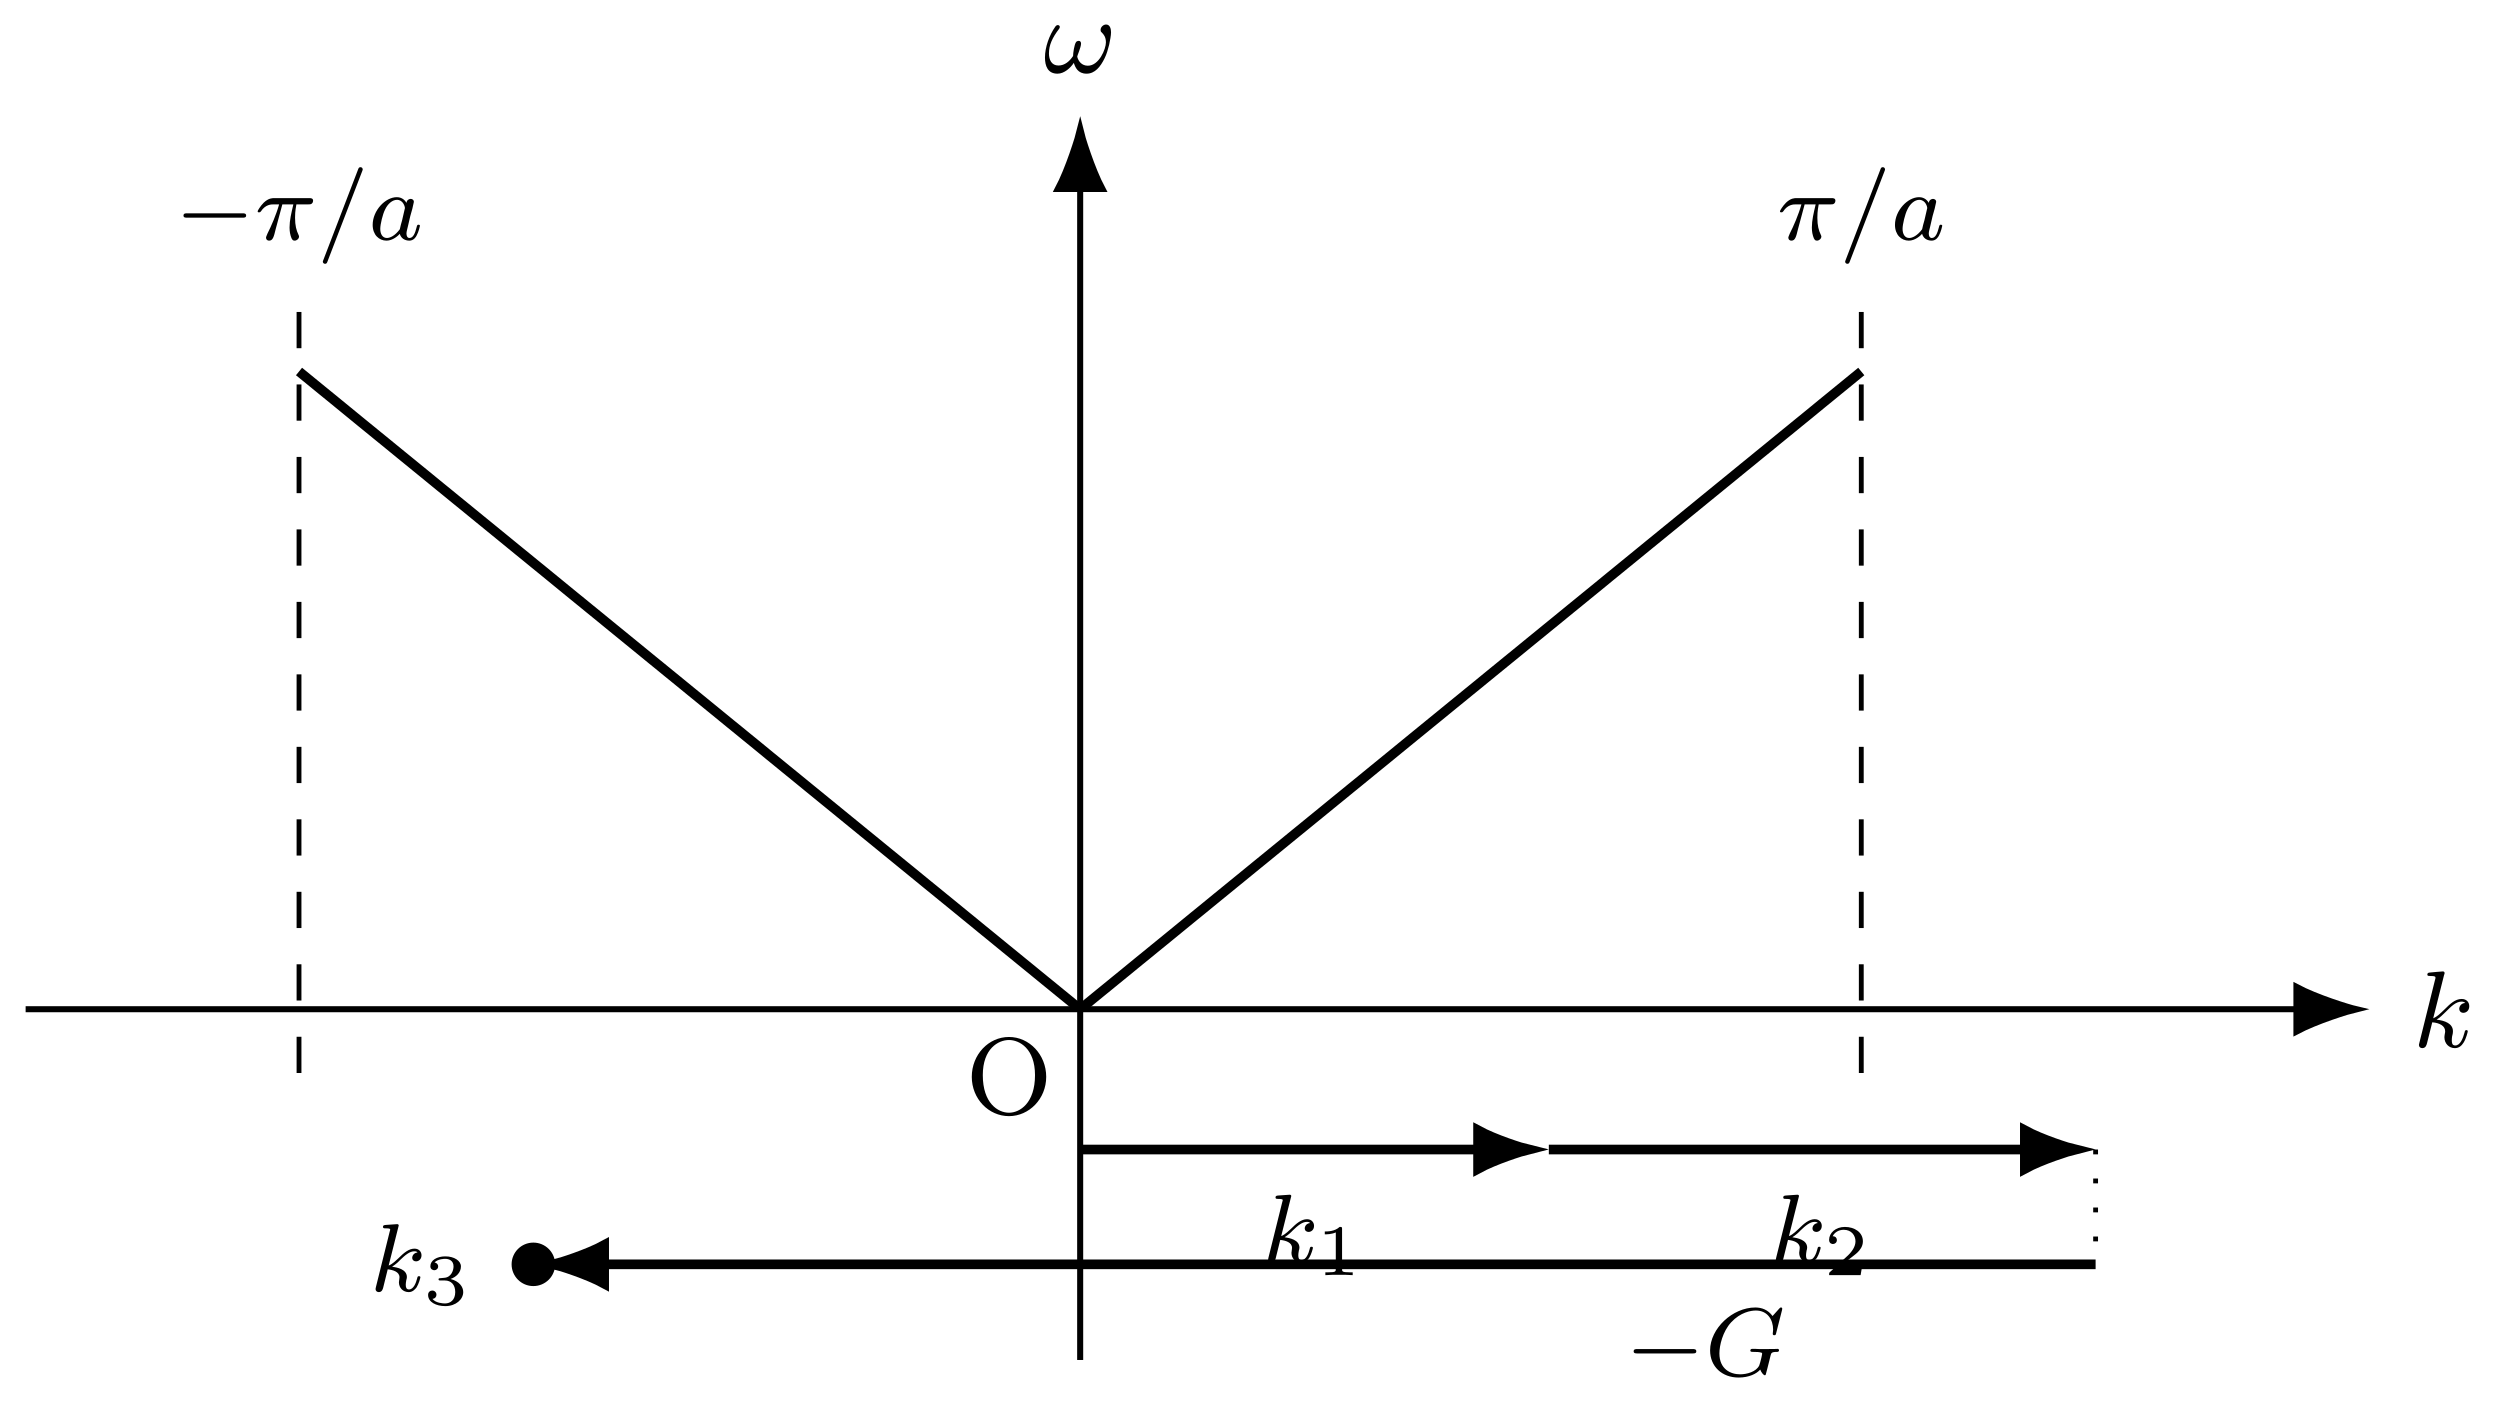
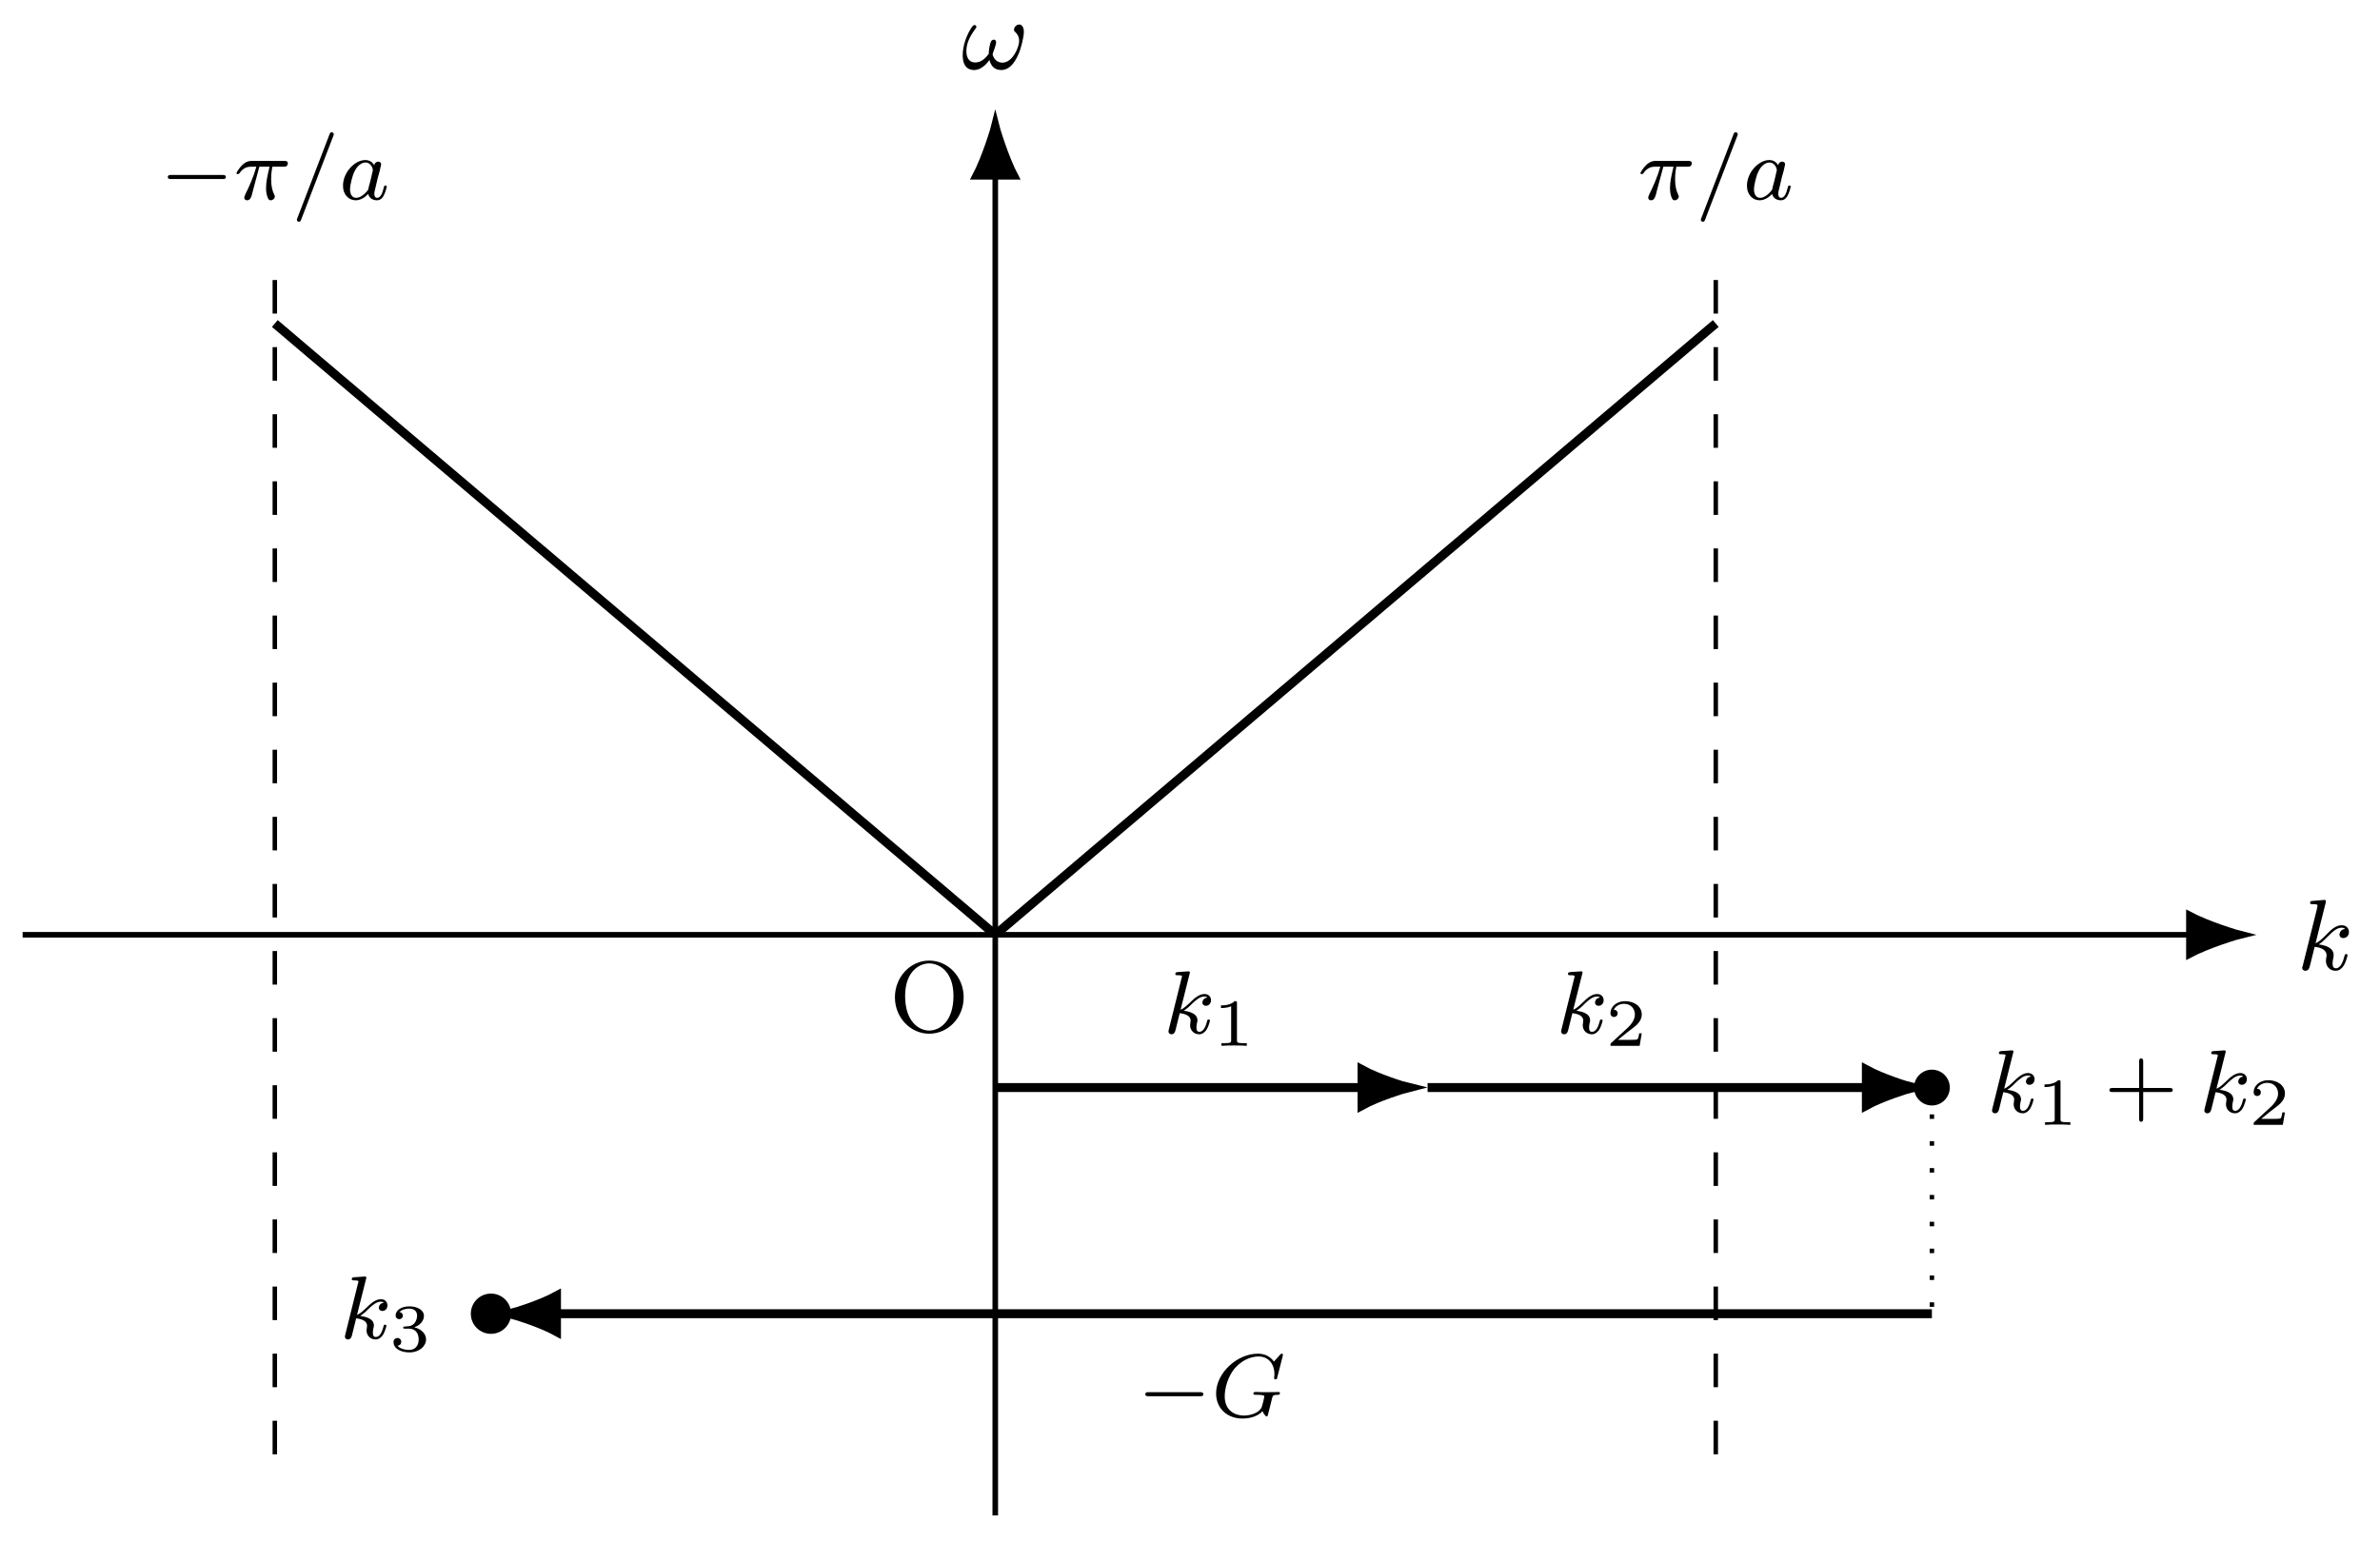
- <svg xmlns="http://www.w3.org/2000/svg" xmlns:xlink="http://www.w3.org/1999/xlink" width="288.05pt" height="162.05pt" viewBox="0 0 205.75 115.75">
+ <svg xmlns="http://www.w3.org/2000/svg" xmlns:xlink="http://www.w3.org/1999/xlink" width="296.10pt" height="191.80pt" viewBox="0 0 211.5 137">
  <defs>
    <g>
      <g id="glyph-0-0">
        <path d="M 5.562 -1.812 C 5.688 -1.812 5.859 -1.812 5.859 -1.984 C 5.859 -2.172 5.688 -2.172 5.562 -2.172 L 1 -2.172 C 0.875 -2.172 0.703 -2.172 0.703 -1.984 C 0.703 -1.812 0.875 -1.812 1 -1.812 Z M 5.562 -1.812 " />
      </g>
      <g id="glyph-1-0">
        <path d="M 2.266 -2.906 L 3.172 -2.906 C 3 -2.172 2.859 -1.594 2.859 -1 C 2.859 -0.953 2.859 -0.609 2.953 -0.312 C 3.047 0.016 3.141 0.078 3.281 0.078 C 3.453 0.078 3.641 -0.078 3.641 -0.266 C 3.641 -0.312 3.625 -0.328 3.594 -0.406 C 3.422 -0.766 3.312 -1.156 3.312 -1.812 C 3.312 -1.984 3.312 -2.328 3.422 -2.906 L 4.391 -2.906 C 4.516 -2.906 4.609 -2.906 4.688 -2.969 C 4.781 -3.047 4.797 -3.156 4.797 -3.203 C 4.797 -3.422 4.609 -3.422 4.469 -3.422 L 1.594 -3.422 C 1.438 -3.422 1.125 -3.422 0.734 -3.047 C 0.453 -2.766 0.234 -2.391 0.234 -2.344 C 0.234 -2.266 0.281 -2.25 0.344 -2.25 C 0.422 -2.25 0.453 -2.266 0.5 -2.328 C 0.875 -2.906 1.359 -2.906 1.531 -2.906 L 2 -2.906 C 1.766 -2.062 1.344 -1.094 1.047 -0.516 C 1 -0.391 0.922 -0.234 0.922 -0.172 C 0.922 0 1.047 0.078 1.172 0.078 C 1.484 0.078 1.562 -0.219 1.719 -0.875 Z M 2.266 -2.906 " />
      </g>
      <g id="glyph-1-1">
        <path d="M 3.703 -5.625 C 3.75 -5.734 3.75 -5.766 3.75 -5.781 C 3.75 -5.891 3.672 -5.969 3.562 -5.969 C 3.438 -5.969 3.406 -5.875 3.375 -5.797 L 0.516 1.656 C 0.469 1.766 0.469 1.781 0.469 1.812 C 0.469 1.906 0.547 1.984 0.656 1.984 C 0.781 1.984 0.812 1.891 0.844 1.812 Z M 3.703 -5.625 " />
      </g>
      <g id="glyph-1-2">
        <path d="M 3.125 -3.031 C 3.047 -3.172 2.812 -3.5 2.328 -3.5 C 1.391 -3.5 0.344 -2.406 0.344 -1.219 C 0.344 -0.391 0.875 0.078 1.484 0.078 C 2 0.078 2.438 -0.328 2.578 -0.484 C 2.719 0.062 3.266 0.078 3.359 0.078 C 3.719 0.078 3.906 -0.219 3.969 -0.359 C 4.125 -0.641 4.234 -1.109 4.234 -1.141 C 4.234 -1.188 4.203 -1.234 4.109 -1.234 C 4.016 -1.234 4 -1.188 3.953 -1 C 3.844 -0.562 3.688 -0.141 3.375 -0.141 C 3.203 -0.141 3.125 -0.297 3.125 -0.516 C 3.125 -0.656 3.203 -0.922 3.25 -1.125 C 3.297 -1.312 3.406 -1.797 3.438 -1.938 L 3.609 -2.547 C 3.641 -2.734 3.734 -3.062 3.734 -3.109 C 3.734 -3.297 3.578 -3.359 3.469 -3.359 C 3.359 -3.359 3.156 -3.281 3.125 -3.031 Z M 2.578 -0.859 C 2.172 -0.312 1.766 -0.141 1.516 -0.141 C 1.141 -0.141 0.969 -0.484 0.969 -0.891 C 0.969 -1.266 1.172 -2.109 1.359 -2.469 C 1.578 -2.953 1.969 -3.281 2.344 -3.281 C 2.859 -3.281 3 -2.703 3 -2.609 C 3 -2.578 2.812 -1.797 2.766 -1.594 C 2.656 -1.219 2.656 -1.203 2.578 -0.859 Z M 2.578 -0.859 " />
      </g>
      <g id="glyph-1-3">
        <path d="M 2.328 -5.281 C 2.328 -5.297 2.359 -5.406 2.359 -5.406 C 2.359 -5.453 2.328 -5.516 2.234 -5.516 C 2.188 -5.516 1.953 -5.5 1.766 -5.484 L 1.312 -5.453 C 1.141 -5.438 1.062 -5.422 1.062 -5.281 C 1.062 -5.172 1.172 -5.172 1.266 -5.172 C 1.656 -5.172 1.656 -5.125 1.656 -5.047 C 1.656 -5.031 1.656 -5.016 1.609 -4.875 L 0.484 -0.344 C 0.453 -0.219 0.453 -0.172 0.453 -0.172 C 0.453 -0.031 0.562 0.078 0.719 0.078 C 0.984 0.078 1.047 -0.172 1.078 -0.281 C 1.156 -0.625 1.375 -1.469 1.453 -1.797 C 1.891 -1.75 2.422 -1.594 2.422 -1.141 C 2.422 -1.109 2.422 -1.062 2.406 -0.984 C 2.391 -0.875 2.375 -0.766 2.375 -0.734 C 2.375 -0.266 2.719 0.078 3.188 0.078 C 3.516 0.078 3.719 -0.172 3.828 -0.312 C 4.016 -0.609 4.141 -1.094 4.141 -1.141 C 4.141 -1.219 4.078 -1.234 4.031 -1.234 C 3.922 -1.234 3.906 -1.188 3.875 -1.047 C 3.781 -0.672 3.578 -0.141 3.203 -0.141 C 2.984 -0.141 2.938 -0.312 2.938 -0.531 C 2.938 -0.641 2.953 -0.734 2.984 -0.922 C 3 -0.953 3.031 -1.078 3.031 -1.156 C 3.031 -1.812 2.219 -1.953 1.812 -2.016 C 2.094 -2.188 2.375 -2.453 2.469 -2.562 C 2.906 -2.984 3.266 -3.281 3.641 -3.281 C 3.75 -3.281 3.844 -3.266 3.906 -3.188 C 3.469 -3.125 3.469 -2.75 3.469 -2.75 C 3.469 -2.562 3.609 -2.453 3.781 -2.453 C 4 -2.453 4.234 -2.625 4.234 -2.953 C 4.234 -3.219 4.047 -3.5 3.656 -3.5 C 3.188 -3.5 2.781 -3.156 2.328 -2.703 C 1.859 -2.25 1.656 -2.156 1.531 -2.109 Z M 2.328 -5.281 " />
      </g>
      <g id="glyph-1-4">
        <path d="M 6.344 -5.391 C 6.344 -5.422 6.359 -5.469 6.359 -5.5 C 6.359 -5.562 6.312 -5.594 6.266 -5.594 C 6.203 -5.594 6.172 -5.578 6.109 -5.5 L 5.562 -4.891 C 5.188 -5.406 4.672 -5.594 4.141 -5.594 C 2.281 -5.594 0.422 -3.875 0.422 -2.062 C 0.422 -0.734 1.406 0.172 2.766 0.172 C 3.625 0.172 4.25 -0.141 4.547 -0.484 C 4.641 -0.234 4.828 -0.016 4.922 -0.016 C 4.953 -0.016 4.984 -0.031 5 -0.062 C 5.047 -0.188 5.234 -1 5.297 -1.219 C 5.375 -1.547 5.422 -1.766 5.469 -1.828 C 5.547 -1.922 5.688 -1.938 5.938 -1.938 C 5.969 -1.938 6.094 -1.938 6.094 -2.078 C 6.094 -2.156 6.031 -2.188 5.969 -2.188 C 5.922 -2.188 5.828 -2.172 5.047 -2.172 C 4.844 -2.172 4.578 -2.172 4.469 -2.172 C 4.344 -2.188 4.031 -2.188 3.906 -2.188 C 3.859 -2.188 3.734 -2.188 3.734 -2.047 C 3.734 -1.938 3.828 -1.938 4.031 -1.938 C 4.203 -1.938 4.5 -1.938 4.688 -1.859 C 4.703 -1.844 4.703 -1.797 4.703 -1.766 C 4.703 -1.719 4.656 -1.547 4.641 -1.453 C 4.594 -1.234 4.5 -0.906 4.469 -0.828 C 4.219 -0.297 3.438 -0.094 2.891 -0.094 C 2.109 -0.094 1.188 -0.516 1.188 -1.812 C 1.188 -2.469 1.453 -3.609 2.156 -4.375 C 2.922 -5.203 3.781 -5.344 4.188 -5.344 C 5.156 -5.344 5.609 -4.578 5.609 -3.766 C 5.609 -3.656 5.578 -3.516 5.578 -3.422 C 5.578 -3.312 5.672 -3.312 5.703 -3.312 C 5.812 -3.312 5.828 -3.344 5.859 -3.484 Z M 6.344 -5.391 " />
      </g>
      <g id="glyph-2-0">
        <path d="M 2.141 -3.797 C 2.141 -3.969 2.125 -3.969 1.938 -3.969 C 1.547 -3.594 0.938 -3.594 0.719 -3.594 L 0.719 -3.359 C 0.875 -3.359 1.266 -3.359 1.625 -3.516 L 1.625 -0.5 C 1.625 -0.312 1.625 -0.234 1.016 -0.234 L 0.766 -0.234 L 0.766 0 C 1.094 -0.031 1.547 -0.031 1.891 -0.031 C 2.219 -0.031 2.688 -0.031 3.016 0 L 3.016 -0.234 L 2.75 -0.234 C 2.141 -0.234 2.141 -0.312 2.141 -0.5 Z M 2.141 -3.797 " />
      </g>
      <g id="glyph-2-1">
        <path d="M 3.219 -1.109 L 2.984 -1.109 C 2.984 -1.031 2.922 -0.641 2.828 -0.578 C 2.781 -0.531 2.297 -0.531 2.219 -0.531 L 1.109 -0.531 L 1.875 -1.156 C 2.078 -1.312 2.609 -1.703 2.781 -1.875 C 2.969 -2.062 3.219 -2.359 3.219 -2.781 C 3.219 -3.531 2.531 -3.969 1.734 -3.969 C 0.969 -3.969 0.438 -3.469 0.438 -2.906 C 0.438 -2.594 0.688 -2.562 0.75 -2.562 C 0.906 -2.562 1.078 -2.672 1.078 -2.891 C 1.078 -3.016 1 -3.203 0.734 -3.203 C 0.875 -3.516 1.234 -3.734 1.641 -3.734 C 2.281 -3.734 2.609 -3.266 2.609 -2.781 C 2.609 -2.359 2.328 -1.922 1.906 -1.547 L 0.5 -0.25 C 0.438 -0.188 0.438 -0.188 0.438 0 L 3.031 0 Z M 3.219 -1.109 " />
      </g>
      <g id="glyph-2-2">
        <path d="M 1.75 -1.984 C 2.266 -1.984 2.609 -1.641 2.609 -1.031 C 2.609 -0.375 2.203 -0.094 1.766 -0.094 C 1.609 -0.094 1 -0.125 0.734 -0.469 C 0.969 -0.5 1.062 -0.656 1.062 -0.812 C 1.062 -1.016 0.906 -1.156 0.719 -1.156 C 0.562 -1.156 0.375 -1.047 0.375 -0.797 C 0.375 -0.203 1.031 0.125 1.797 0.125 C 2.672 0.125 3.266 -0.438 3.266 -1.031 C 3.266 -1.469 2.938 -1.922 2.219 -2.109 C 2.688 -2.266 3.078 -2.641 3.078 -3.141 C 3.078 -3.609 2.516 -3.969 1.797 -3.969 C 1.094 -3.969 0.562 -3.641 0.562 -3.156 C 0.562 -2.906 0.766 -2.828 0.891 -2.828 C 1.031 -2.828 1.203 -2.938 1.203 -3.141 C 1.203 -3.328 1.062 -3.438 0.906 -3.469 C 1.188 -3.766 1.734 -3.766 1.781 -3.766 C 2.094 -3.766 2.469 -3.625 2.469 -3.141 C 2.469 -2.812 2.281 -2.234 1.688 -2.203 C 1.578 -2.188 1.422 -2.172 1.359 -2.172 C 1.312 -2.172 1.234 -2.172 1.234 -2.078 C 1.234 -1.984 1.312 -1.984 1.406 -1.984 Z M 1.75 -1.984 " />
      </g>
      <g id="glyph-3-0">
-         <path d="M 6.641 -3.031 C 6.641 -4.859 5.25 -6.312 3.578 -6.312 C 1.891 -6.312 0.516 -4.859 0.516 -3.031 C 0.516 -1.219 1.906 0.203 3.578 0.203 C 5.234 0.203 6.641 -1.219 6.641 -3.031 Z M 5.719 -3.172 C 5.719 -0.859 4.469 -0.078 3.578 -0.078 C 2.672 -0.078 1.422 -0.859 1.422 -3.172 C 1.422 -5.359 2.703 -6.062 3.578 -6.062 C 4.438 -6.062 5.719 -5.359 5.719 -3.172 Z M 5.719 -3.172 " />
+         <path d="M 3.469 -1.812 L 5.812 -1.812 C 5.922 -1.812 6.094 -1.812 6.094 -1.984 C 6.094 -2.172 5.922 -2.172 5.812 -2.172 L 3.469 -2.172 L 3.469 -4.516 C 3.469 -4.625 3.469 -4.797 3.281 -4.797 C 3.109 -4.797 3.109 -4.625 3.109 -4.516 L 3.109 -2.172 L 0.75 -2.172 C 0.641 -2.172 0.469 -2.172 0.469 -1.984 C 0.469 -1.812 0.641 -1.812 0.75 -1.812 L 3.109 -1.812 L 3.109 0.547 C 3.109 0.656 3.109 0.828 3.281 0.828 C 3.469 0.828 3.469 0.656 3.469 0.547 Z M 3.469 -1.812 " />
      </g>
      <g id="glyph-4-0">
-         <path d="M 2.562 -5.906 C 2.609 -6.031 2.609 -6.047 2.609 -6.094 C 2.609 -6.172 2.547 -6.219 2.469 -6.219 C 2.344 -6.219 1.562 -6.141 1.375 -6.125 C 1.297 -6.109 1.188 -6.109 1.188 -5.953 C 1.188 -5.844 1.297 -5.844 1.438 -5.844 C 1.859 -5.844 1.859 -5.781 1.859 -5.688 C 1.859 -5.656 1.859 -5.641 1.812 -5.484 L 0.531 -0.328 C 0.5 -0.203 0.5 -0.188 0.5 -0.156 C 0.5 -0.016 0.609 0.094 0.766 0.094 C 1.062 0.094 1.125 -0.156 1.172 -0.344 L 1.594 -2.031 C 2.203 -1.984 2.656 -1.734 2.656 -1.297 C 2.656 -1.234 2.656 -1.203 2.625 -1.062 C 2.625 -1.031 2.594 -0.906 2.594 -0.812 C 2.594 -0.281 2.969 0.094 3.453 0.094 C 3.797 0.094 4.016 -0.109 4.172 -0.359 C 4.391 -0.703 4.516 -1.25 4.516 -1.281 C 4.516 -1.328 4.5 -1.391 4.406 -1.391 C 4.312 -1.391 4.281 -1.344 4.25 -1.188 C 4.125 -0.719 3.906 -0.125 3.484 -0.125 C 3.219 -0.125 3.203 -0.359 3.203 -0.562 C 3.203 -0.781 3.25 -1.016 3.266 -1.031 C 3.281 -1.078 3.297 -1.188 3.297 -1.297 C 3.297 -1.922 2.641 -2.172 1.953 -2.25 C 2.219 -2.422 2.422 -2.609 2.703 -2.891 C 3.156 -3.344 3.531 -3.734 4.016 -3.734 C 4.125 -3.734 4.234 -3.703 4.312 -3.625 C 3.906 -3.594 3.812 -3.266 3.812 -3.141 C 3.812 -2.969 3.938 -2.812 4.156 -2.812 C 4.359 -2.812 4.641 -2.969 4.641 -3.359 C 4.641 -3.656 4.438 -3.953 4.016 -3.953 C 3.469 -3.953 3.031 -3.516 2.656 -3.141 C 2.219 -2.719 2 -2.5 1.672 -2.359 Z M 2.562 -5.906 " />
+         <path d="M 6.625 -3.031 C 6.625 -4.859 5.234 -6.297 3.562 -6.297 C 1.891 -6.297 0.516 -4.844 0.516 -3.031 C 0.516 -1.219 1.906 0.203 3.562 0.203 C 5.234 0.203 6.625 -1.219 6.625 -3.031 Z M 5.719 -3.156 C 5.719 -0.859 4.469 -0.078 3.562 -0.078 C 2.656 -0.078 1.422 -0.859 1.422 -3.156 C 1.422 -5.344 2.703 -6.047 3.562 -6.047 C 4.438 -6.047 5.719 -5.344 5.719 -3.156 Z M 5.719 -3.156 " />
      </g>
-       <g id="glyph-4-1">
-         <path d="M 5.562 -3.312 C 5.562 -3.578 5.484 -3.953 5.156 -3.953 C 4.922 -3.953 4.703 -3.734 4.703 -3.516 C 4.703 -3.359 4.75 -3.344 4.812 -3.281 C 4.938 -3.156 5.141 -2.938 5.141 -2.484 C 5.141 -1.938 4.578 -0.562 3.656 -0.562 C 3.156 -0.562 2.875 -0.922 2.781 -1.297 C 2.781 -1.422 3.094 -2.062 3.094 -2.391 C 3.094 -2.5 3.031 -2.609 2.906 -2.609 C 2.828 -2.609 2.75 -2.578 2.688 -2.516 C 2.531 -2.297 2.438 -1.578 2.438 -1.359 C 2.156 -0.938 1.766 -0.578 1.234 -0.578 C 0.656 -0.578 0.453 -1.062 0.453 -1.578 C 0.453 -2.25 0.719 -2.859 1.297 -3.609 C 1.344 -3.688 1.344 -3.719 1.344 -3.766 C 1.344 -3.844 1.266 -3.906 1.188 -3.906 C 1.094 -3.906 1.016 -3.844 0.969 -3.766 C 0.484 -3.078 0.125 -2.094 0.125 -1.234 C 0.125 -0.531 0.359 0.094 1.156 0.094 C 1.719 0.094 2.234 -0.391 2.5 -0.797 C 2.609 -0.438 2.828 0.094 3.547 0.094 C 4.234 0.094 4.688 -0.469 5.031 -1.172 C 5.203 -1.516 5.312 -1.906 5.406 -2.281 C 5.484 -2.672 5.562 -3.031 5.562 -3.312 Z M 5.562 -3.312 " />
+       <g id="glyph-5-0">
+         <path d="M 2.562 -5.906 C 2.594 -6.031 2.594 -6.047 2.594 -6.078 C 2.594 -6.156 2.547 -6.203 2.469 -6.203 C 2.344 -6.203 1.562 -6.125 1.375 -6.109 C 1.281 -6.109 1.188 -6.094 1.188 -5.938 C 1.188 -5.828 1.281 -5.828 1.438 -5.828 C 1.844 -5.828 1.844 -5.766 1.844 -5.688 C 1.844 -5.656 1.844 -5.625 1.812 -5.469 L 0.531 -0.328 C 0.484 -0.203 0.484 -0.188 0.484 -0.156 C 0.484 -0.016 0.609 0.094 0.766 0.094 C 1.062 0.094 1.125 -0.156 1.172 -0.344 L 1.594 -2.031 C 2.203 -1.969 2.656 -1.734 2.656 -1.281 C 2.656 -1.234 2.656 -1.203 2.625 -1.062 C 2.625 -1.031 2.594 -0.906 2.594 -0.797 C 2.594 -0.281 2.953 0.094 3.453 0.094 C 3.797 0.094 4 -0.109 4.172 -0.359 C 4.391 -0.703 4.516 -1.25 4.516 -1.281 C 4.516 -1.328 4.484 -1.391 4.391 -1.391 C 4.297 -1.391 4.281 -1.344 4.234 -1.188 C 4.125 -0.719 3.891 -0.125 3.484 -0.125 C 3.219 -0.125 3.188 -0.359 3.188 -0.547 C 3.188 -0.781 3.25 -1.016 3.25 -1.031 C 3.266 -1.078 3.281 -1.188 3.281 -1.297 C 3.281 -1.922 2.641 -2.156 1.953 -2.25 C 2.219 -2.406 2.406 -2.594 2.703 -2.891 C 3.156 -3.344 3.531 -3.734 4 -3.734 C 4.109 -3.734 4.234 -3.703 4.297 -3.625 C 3.891 -3.578 3.797 -3.25 3.797 -3.125 C 3.797 -2.953 3.922 -2.812 4.141 -2.812 C 4.359 -2.812 4.641 -2.969 4.641 -3.359 C 4.641 -3.656 4.422 -3.953 4 -3.953 C 3.453 -3.953 3.016 -3.516 2.641 -3.125 C 2.219 -2.703 2 -2.5 1.672 -2.344 Z M 2.562 -5.906 " />
+       </g>
+       <g id="glyph-5-1">
+         <path d="M 5.562 -3.312 C 5.562 -3.562 5.469 -3.953 5.141 -3.953 C 4.922 -3.953 4.688 -3.734 4.688 -3.5 C 4.688 -3.359 4.734 -3.344 4.812 -3.266 C 4.922 -3.156 5.141 -2.938 5.141 -2.484 C 5.141 -1.938 4.562 -0.562 3.656 -0.562 C 3.156 -0.562 2.875 -0.922 2.781 -1.297 C 2.781 -1.406 3.094 -2.062 3.094 -2.391 C 3.094 -2.5 3.031 -2.609 2.891 -2.609 C 2.828 -2.609 2.75 -2.578 2.688 -2.516 C 2.516 -2.297 2.438 -1.578 2.438 -1.344 C 2.141 -0.938 1.766 -0.578 1.234 -0.578 C 0.656 -0.578 0.453 -1.062 0.453 -1.578 C 0.453 -2.25 0.719 -2.844 1.281 -3.609 C 1.344 -3.672 1.344 -3.703 1.344 -3.75 C 1.344 -3.828 1.266 -3.906 1.188 -3.906 C 1.094 -3.906 1.016 -3.828 0.969 -3.766 C 0.484 -3.078 0.125 -2.078 0.125 -1.219 C 0.125 -0.531 0.359 0.094 1.156 0.094 C 1.719 0.094 2.219 -0.391 2.5 -0.797 C 2.609 -0.422 2.828 0.094 3.547 0.094 C 4.234 0.094 4.688 -0.469 5.016 -1.172 C 5.188 -1.516 5.297 -1.906 5.391 -2.266 C 5.484 -2.656 5.562 -3.031 5.562 -3.312 Z M 5.562 -3.312 " />
      </g>
    </g>
-     <clipPath id="clip-0">
-       <path clip-rule="nonzero" d="M 34 91 L 61 91 L 61 115.5 L 34 115.5 Z M 34 91 " />
-     </clipPath>
  </defs>
-   <path fill="none" stroke-width="0.797" stroke-linecap="butt" stroke-linejoin="miter" stroke="rgb(0%, 0%, 0%)" stroke-opacity="1" stroke-miterlimit="10" d="M 22.548 81.529 L 23.198 81 L 24.49 79.943 L 25.14 79.415 L 25.786 78.886 L 26.436 78.354 L 27.727 77.297 L 28.377 76.768 L 29.023 76.24 L 29.673 75.712 L 30.965 74.655 L 31.615 74.126 L 32.261 73.598 L 32.911 73.069 L 34.202 72.012 L 34.852 71.484 L 35.498 70.955 L 36.148 70.427 L 37.44 69.37 L 38.09 68.841 L 38.736 68.313 L 39.385 67.784 L 40.677 66.727 L 41.327 66.199 L 41.973 65.67 L 42.623 65.142 L 43.269 64.613 L 43.919 64.081 L 45.21 63.024 L 45.86 62.496 L 46.506 61.967 L 47.156 61.439 L 48.448 60.382 L 49.098 59.853 L 49.744 59.325 L 50.394 58.796 L 51.685 57.739 L 52.335 57.211 L 52.981 56.682 L 53.631 56.154 L 54.923 55.097 L 55.573 54.568 L 56.219 54.04 L 56.868 53.511 L 58.16 52.454 L 58.81 51.926 L 59.456 51.397 L 60.106 50.869 L 60.752 50.34 L 61.398 49.808 L 62.048 49.28 L 62.693 48.751 L 63.343 48.223 L 64.635 47.166 L 65.285 46.637 L 65.931 46.109 L 66.581 45.58 L 67.873 44.523 L 68.522 43.995 L 69.168 43.466 L 69.818 42.938 L 71.11 41.881 L 71.76 41.352 L 72.406 40.824 L 73.056 40.295 L 74.347 39.238 L 74.997 38.71 L 75.643 38.181 L 76.293 37.653 L 77.585 36.596 L 78.235 36.067 L 78.881 35.535 L 79.531 35.007 L 80.822 33.95 L 81.472 33.421 L 82.118 32.893 L 82.768 32.364 L 84.06 31.307 L 84.71 30.779 L 85.356 30.25 L 86.005 29.722 L 86.651 29.193 L 87.297 29.193 L 87.947 29.722 L 88.593 30.25 L 89.243 30.779 L 89.889 31.307 L 90.539 31.836 L 91.83 32.893 L 92.48 33.421 L 93.126 33.95 L 93.776 34.478 L 95.068 35.535 L 95.718 36.067 L 96.364 36.596 L 97.014 37.124 L 98.305 38.181 L 98.955 38.71 L 99.601 39.238 L 100.251 39.767 L 101.543 40.824 L 102.193 41.352 L 102.839 41.881 L 103.488 42.409 L 104.78 43.466 L 105.43 43.995 L 106.076 44.523 L 106.726 45.052 L 108.018 46.109 L 108.668 46.637 L 109.313 47.166 L 109.963 47.694 L 111.255 48.751 L 111.905 49.28 L 112.551 49.808 L 113.201 50.34 L 114.493 51.397 L 115.142 51.926 L 115.788 52.454 L 116.438 52.983 L 117.73 54.04 L 118.38 54.568 L 119.026 55.097 L 119.676 55.625 L 120.967 56.682 L 121.617 57.211 L 122.263 57.739 L 122.913 58.268 L 124.205 59.325 L 124.855 59.853 L 125.501 60.382 L 126.151 60.91 L 127.442 61.967 L 128.092 62.496 L 128.738 63.024 L 129.388 63.553 L 130.034 64.081 L 130.68 64.613 L 131.33 65.142 L 131.976 65.67 L 132.625 66.199 L 133.917 67.256 L 134.567 67.784 L 135.213 68.313 L 135.863 68.841 L 137.155 69.898 L 137.805 70.427 L 138.45 70.955 L 139.1 71.484 L 139.746 72.012 L 140.396 72.541 L 141.688 73.598 L 142.338 74.126 L 142.984 74.655 L 143.634 75.183 L 144.925 76.24 L 145.575 76.768 L 146.221 77.297 L 146.871 77.825 L 147.517 78.354 L 148.163 78.886 L 148.813 79.415 L 149.459 79.943 L 150.108 80.472 L 151.4 81.529 " transform="matrix(0.997845, 0, 0, -0.997845, 2.109636, 111.9273)" />
-   <path fill="none" stroke-width="0.399" stroke-linecap="butt" stroke-linejoin="miter" stroke="rgb(0%, 0%, 0%)" stroke-opacity="1" stroke-dasharray="2.989 2.989" stroke-miterlimit="10" d="M 22.548 23.67 L 22.548 86.786 " transform="matrix(0.997845, 0, 0, -0.997845, 2.109636, 111.9273)" />
-   <path fill="none" stroke-width="0.399" stroke-linecap="butt" stroke-linejoin="miter" stroke="rgb(0%, 0%, 0%)" stroke-opacity="1" stroke-dasharray="2.989 2.989" stroke-miterlimit="10" d="M 151.4 23.67 L 151.4 86.786 " transform="matrix(0.997845, 0, 0, -0.997845, 2.109636, 111.9273)" />
+   <path fill="none" stroke-width="0.797" stroke-linecap="butt" stroke-linejoin="miter" stroke="rgb(0%, 0%, 0%)" stroke-opacity="1" stroke-miterlimit="10" d="M 22.463 106.187 L 23.109 105.643 L 23.751 105.095 L 25.043 103.998 L 25.685 103.45 L 26.331 102.906 L 27.623 101.81 L 28.265 101.261 L 28.911 100.717 L 30.204 99.621 L 30.846 99.073 L 31.492 98.524 L 32.138 97.98 L 32.784 97.432 L 33.426 96.884 L 34.072 96.336 L 34.718 95.791 L 35.36 95.243 L 37.298 93.599 L 37.941 93.055 L 39.879 91.41 L 40.521 90.866 L 41.813 89.769 L 42.455 89.221 L 43.101 88.673 L 43.747 88.129 L 44.393 87.581 L 45.035 87.033 L 45.681 86.484 L 46.327 85.94 L 46.974 85.392 L 47.616 84.844 L 48.908 83.747 L 49.55 83.203 L 51.488 81.559 L 52.13 81.014 L 54.068 79.37 L 54.711 78.822 L 55.357 78.277 L 56.649 77.181 L 57.291 76.633 L 57.937 76.089 L 58.583 75.541 L 59.225 74.992 L 60.517 73.896 L 61.163 73.352 L 61.805 72.804 L 63.098 71.707 L 63.744 71.163 L 64.386 70.615 L 65.678 69.519 L 66.32 68.974 L 68.258 67.33 L 68.9 66.782 L 69.546 66.237 L 70.838 65.141 L 71.481 64.593 L 72.127 64.049 L 72.773 63.5 L 73.415 62.952 L 74.707 61.856 L 75.353 61.312 L 75.995 60.764 L 77.287 59.667 L 77.933 59.123 L 78.575 58.575 L 80.514 56.93 L 81.156 56.386 L 82.448 55.29 L 83.09 54.742 L 83.736 54.197 L 85.028 53.101 L 85.67 52.553 L 86.316 52.005 L 86.962 52.005 L 87.608 52.553 L 88.251 53.101 L 89.543 54.197 L 90.185 54.742 L 92.123 56.386 L 92.765 56.93 L 94.703 58.575 L 95.345 59.123 L 95.991 59.667 L 96.638 60.215 L 97.28 60.764 L 97.926 61.312 L 98.572 61.856 L 99.218 62.404 L 99.86 62.952 L 101.152 64.049 L 101.798 64.593 L 102.44 65.141 L 103.732 66.237 L 104.378 66.782 L 105.021 67.33 L 106.313 68.426 L 106.955 68.974 L 107.601 69.519 L 108.893 70.615 L 109.535 71.163 L 110.181 71.707 L 111.473 72.804 L 112.115 73.352 L 112.762 73.896 L 113.408 74.444 L 114.05 74.992 L 115.342 76.089 L 115.988 76.633 L 116.63 77.181 L 117.922 78.277 L 118.568 78.822 L 119.21 79.37 L 120.502 80.466 L 121.145 81.014 L 121.791 81.559 L 123.083 82.655 L 123.725 83.203 L 124.371 83.747 L 125.663 84.844 L 126.305 85.392 L 126.951 85.94 L 127.597 86.484 L 128.243 87.033 L 128.885 87.581 L 129.532 88.129 L 130.178 88.673 L 130.82 89.221 L 132.758 90.866 L 133.4 91.41 L 135.338 93.055 L 135.98 93.599 L 137.272 94.695 L 137.915 95.243 L 138.561 95.791 L 139.207 96.336 L 139.853 96.884 L 140.495 97.432 L 141.141 97.98 L 141.787 98.524 L 142.433 99.073 L 143.075 99.621 L 144.367 100.717 L 145.009 101.261 L 146.948 102.906 L 147.59 103.45 L 149.528 105.095 L 150.17 105.643 L 150.816 106.187 " transform="matrix(0.997642, 0, 0, -0.997642, 2.012243, 134.6905)" />
+   <path fill="none" stroke-width="0.399" stroke-linecap="butt" stroke-linejoin="miter" stroke="rgb(0%, 0%, 0%)" stroke-opacity="1" stroke-dasharray="2.989 2.989" stroke-miterlimit="10" d="M 22.463 5.446 L 22.463 111.633 " transform="matrix(0.997642, 0, 0, -0.997642, 2.012243, 134.6905)" />
+   <path fill="none" stroke-width="0.399" stroke-linecap="butt" stroke-linejoin="miter" stroke="rgb(0%, 0%, 0%)" stroke-opacity="1" stroke-dasharray="2.989 2.989" stroke-miterlimit="10" d="M 150.816 5.446 L 150.816 111.633 " transform="matrix(0.997642, 0, 0, -0.997642, 2.012243, 134.6905)" />
  <g fill="rgb(0%, 0%, 0%)" fill-opacity="1">
-     <use xlink:href="#glyph-0-0" x="14.398" y="19.727" />
+     <use xlink:href="#glyph-0-0" x="14.211" y="17.724" />
  </g>
  <g fill="rgb(0%, 0%, 0%)" fill-opacity="1">
-     <use xlink:href="#glyph-1-0" x="20.971" y="19.727" />
+     <use xlink:href="#glyph-1-0" x="20.783" y="17.724" />
  </g>
  <g fill="rgb(0%, 0%, 0%)" fill-opacity="1">
-     <use xlink:href="#glyph-1-1" x="26.101" y="19.727" />
-     <use xlink:href="#glyph-1-2" x="30.327" y="19.727" />
+     <use xlink:href="#glyph-1-1" x="25.912" y="17.724" />
+     <use xlink:href="#glyph-1-2" x="30.137" y="17.724" />
  </g>
  <g fill="rgb(0%, 0%, 0%)" fill-opacity="1">
-     <use xlink:href="#glyph-1-0" x="146.257" y="19.727" />
+     <use xlink:href="#glyph-1-0" x="145.546" y="17.724" />
  </g>
  <g fill="rgb(0%, 0%, 0%)" fill-opacity="1">
-     <use xlink:href="#glyph-1-1" x="151.388" y="19.727" />
-     <use xlink:href="#glyph-1-2" x="155.613" y="19.727" />
+     <use xlink:href="#glyph-1-1" x="150.675" y="17.724" />
+     <use xlink:href="#glyph-1-2" x="154.9" y="17.724" />
  </g>
-   <path fill="none" stroke-width="0.797" stroke-linecap="butt" stroke-linejoin="miter" stroke="rgb(0%, 0%, 0%)" stroke-opacity="1" stroke-miterlimit="10" d="M 86.976 17.359 L 119.793 17.359 " transform="matrix(0.997845, 0, 0, -0.997845, 2.109636, 111.9273)" />
-   <path fill-rule="nonzero" fill="rgb(0%, 0%, 0%)" fill-opacity="1" stroke-width="0.797" stroke-linecap="butt" stroke-linejoin="miter" stroke="rgb(0%, 0%, 0%)" stroke-opacity="1" stroke-miterlimit="10" d="M 4.146 0.002 C 3.637 0.123 1.398 0.824 0 1.583 L 0 -1.584 C 1.398 -0.824 3.637 -0.124 4.146 0.002 Z M 4.146 0.002 " transform="matrix(0.997845, 0, 0, -0.997845, 121.6444, 94.60707)" />
+   <path fill="none" stroke-width="0.797" stroke-linecap="butt" stroke-linejoin="miter" stroke="rgb(0%, 0%, 0%)" stroke-opacity="1" stroke-miterlimit="10" d="M 86.637 38.12 L 119.308 38.12 " transform="matrix(0.997642, 0, 0, -0.997642, 2.012243, 134.6905)" />
+   <path fill-rule="nonzero" fill="rgb(0%, 0%, 0%)" fill-opacity="1" stroke-width="0.797" stroke-linecap="butt" stroke-linejoin="miter" stroke="rgb(0%, 0%, 0%)" stroke-opacity="1" stroke-miterlimit="10" d="M 4.148 0.002 C 3.639 0.123 1.399 0.824 0.001 1.584 L 0.001 -1.584 C 1.399 -0.824 3.639 -0.124 4.148 0.002 Z M 4.148 0.002 " transform="matrix(0.997642, 0, 0, -0.997642, 121.0376, 96.66192)" />
  <g fill="rgb(0%, 0%, 0%)" fill-opacity="1">
-     <use xlink:href="#glyph-1-3" x="103.912" y="103.841" />
+     <use xlink:href="#glyph-1-3" x="103.383" y="91.848" />
  </g>
  <g fill="rgb(0%, 0%, 0%)" fill-opacity="1">
-     <use xlink:href="#glyph-2-0" x="108.311" y="104.945" />
+     <use xlink:href="#glyph-2-0" x="107.782" y="92.952" />
  </g>
-   <path fill="none" stroke-width="0.797" stroke-linecap="butt" stroke-linejoin="miter" stroke="rgb(0%, 0%, 0%)" stroke-opacity="1" stroke-miterlimit="10" d="M 125.63 17.359 L 164.89 17.359 " transform="matrix(0.997845, 0, 0, -0.997845, 2.109636, 111.9273)" />
-   <path fill-rule="nonzero" fill="rgb(0%, 0%, 0%)" fill-opacity="1" stroke-width="0.797" stroke-linecap="butt" stroke-linejoin="miter" stroke="rgb(0%, 0%, 0%)" stroke-opacity="1" stroke-miterlimit="10" d="M 4.145 0.002 C 3.636 0.123 1.401 0.824 -0.001 1.583 L -0.001 -1.584 C 1.401 -0.824 3.636 -0.124 4.145 0.002 Z M 4.145 0.002 " transform="matrix(0.997845, 0, 0, -0.997845, 166.6453, 94.60707)" />
+   <path fill="none" stroke-width="0.797" stroke-linecap="butt" stroke-linejoin="miter" stroke="rgb(0%, 0%, 0%)" stroke-opacity="1" stroke-miterlimit="10" d="M 125.146 38.12 L 164.231 38.12 " transform="matrix(0.997642, 0, 0, -0.997642, 2.012243, 134.6905)" />
+   <path fill-rule="nonzero" fill="rgb(0%, 0%, 0%)" fill-opacity="1" stroke-width="0.797" stroke-linecap="butt" stroke-linejoin="miter" stroke="rgb(0%, 0%, 0%)" stroke-opacity="1" stroke-miterlimit="10" d="M 4.147 0.002 C 3.638 0.123 1.398 0.824 0 1.584 L 0 -1.584 C 1.398 -0.824 3.638 -0.124 4.147 0.002 Z M 4.147 0.002 " transform="matrix(0.997642, 0, 0, -0.997642, 165.8553, 96.66192)" />
  <g fill="rgb(0%, 0%, 0%)" fill-opacity="1">
-     <use xlink:href="#glyph-1-3" x="145.698" y="103.841" />
+     <use xlink:href="#glyph-1-3" x="138.276" y="91.848" />
  </g>
  <g fill="rgb(0%, 0%, 0%)" fill-opacity="1">
-     <use xlink:href="#glyph-2-1" x="150.097" y="104.945" />
+     <use xlink:href="#glyph-2-1" x="142.676" y="92.952" />
  </g>
-   <path fill="none" stroke-width="0.797" stroke-linecap="butt" stroke-linejoin="miter" stroke="rgb(0%, 0%, 0%)" stroke-opacity="1" stroke-miterlimit="10" d="M 170.727 7.89 L 47.716 7.89 " transform="matrix(0.997845, 0, 0, -0.997845, 2.109636, 111.9273)" />
-   <path fill-rule="nonzero" fill="rgb(0%, 0%, 0%)" fill-opacity="1" d="M 45.586 104.055 C 46.094 104.176 48.324 104.875 49.723 105.637 L 49.723 102.473 C 48.324 103.234 46.094 103.93 45.586 104.055 Z M 45.586 104.055 " />
-   <g clip-path="url(#clip-0)">
-     <path fill="none" stroke-width="0.797" stroke-linecap="butt" stroke-linejoin="miter" stroke="rgb(0%, 0%, 0%)" stroke-opacity="1" stroke-miterlimit="10" d="M 4.144 0 C 3.636 0.122 1.4 0.822 -0.001 1.586 L -0.001 -1.585 C 1.4 -0.822 3.636 -0.125 4.144 0 Z M 4.144 0 " transform="matrix(-0.997845, 0, 0, 0.997845, 49.72146, 104.0544)" />
+   <path fill-rule="nonzero" fill="rgb(0%, 0%, 0%)" fill-opacity="1" d="M 173.27 96.66 C 173.27 95.785 172.559 95.07 171.68 95.07 C 170.801 95.07 170.09 95.785 170.09 96.66 C 170.09 97.539 170.801 98.254 171.68 98.254 C 172.559 98.254 173.27 97.539 173.27 96.66 Z M 173.27 96.66 " />
+   <g fill="rgb(0%, 0%, 0%)" fill-opacity="1">
+     <use xlink:href="#glyph-1-3" x="176.569" y="98.871" />
  </g>
  <g fill="rgb(0%, 0%, 0%)" fill-opacity="1">
-     <use xlink:href="#glyph-0-0" x="133.747" y="113.2" />
+     <use xlink:href="#glyph-2-0" x="180.968" y="99.976" />
  </g>
  <g fill="rgb(0%, 0%, 0%)" fill-opacity="1">
-     <use xlink:href="#glyph-1-4" x="140.319" y="113.2" />
-   </g>
-   <path fill="none" stroke-width="0.399" stroke-linecap="butt" stroke-linejoin="miter" stroke="rgb(0%, 0%, 0%)" stroke-opacity="1" stroke-dasharray="0.399 1.993" stroke-miterlimit="10" d="M 170.727 17.359 L 170.727 7.89 " transform="matrix(0.997845, 0, 0, -0.997845, 2.109636, 111.9273)" />
-   <path fill-rule="nonzero" fill="rgb(0%, 0%, 0%)" fill-opacity="1" d="M 45.688 104.055 C 45.688 103.066 44.883 102.266 43.895 102.266 C 42.906 102.266 42.105 103.066 42.105 104.055 C 42.105 105.043 42.906 105.844 43.895 105.844 C 44.883 105.844 45.688 105.043 45.688 104.055 Z M 45.688 104.055 " />
-   <g fill="rgb(0%, 0%, 0%)" fill-opacity="1">
-     <use xlink:href="#glyph-1-3" x="30.456" y="106.263" />
+     <use xlink:href="#glyph-3-0" x="186.987" y="98.871" />
  </g>
  <g fill="rgb(0%, 0%, 0%)" fill-opacity="1">
-     <use xlink:href="#glyph-2-2" x="34.857" y="107.368" />
+     <use xlink:href="#glyph-1-3" x="195.435" y="98.871" />
  </g>
  <g fill="rgb(0%, 0%, 0%)" fill-opacity="1">
-     <use xlink:href="#glyph-3-0" x="79.462" y="91.655" />
+     <use xlink:href="#glyph-2-1" x="199.834" y="99.976" />
  </g>
-   <path fill="none" stroke-width="0.498" stroke-linecap="butt" stroke-linejoin="miter" stroke="rgb(0%, 0%, 0%)" stroke-opacity="1" stroke-miterlimit="10" d="M -0 28.931 L 187.29 28.931 " transform="matrix(0.997845, 0, 0, -0.997845, 2.109636, 111.9273)" />
-   <path fill-rule="nonzero" fill="rgb(0%, 0%, 0%)" fill-opacity="1" stroke-width="0.498" stroke-linecap="butt" stroke-linejoin="miter" stroke="rgb(0%, 0%, 0%)" stroke-opacity="1" stroke-miterlimit="10" d="M 4.932 0.002 C 4.325 0.143 1.663 0.957 -0.001 1.842 L -0.001 -1.842 C 1.663 -0.957 4.325 -0.143 4.932 0.002 Z M 4.932 0.002 " transform="matrix(0.997845, 0, 0, -0.997845, 188.9967, 83.06025)" />
-   <path fill="none" stroke-width="0.498" stroke-linecap="butt" stroke-linejoin="miter" stroke="rgb(0%, 0%, 0%)" stroke-opacity="1" stroke-miterlimit="10" d="M 86.976 0.001 L 86.976 96.581 " transform="matrix(0.997845, 0, 0, -0.997845, 2.109636, 111.9273)" />
-   <path fill-rule="nonzero" fill="rgb(0%, 0%, 0%)" fill-opacity="1" stroke-width="0.498" stroke-linecap="butt" stroke-linejoin="miter" stroke="rgb(0%, 0%, 0%)" stroke-opacity="1" stroke-miterlimit="10" d="M 4.929 -0.001 C 4.326 0.144 1.664 0.958 0 1.843 L 0 -1.841 C 1.664 -0.956 4.326 -0.142 4.929 -0.001 Z M 4.929 -0.001 " transform="matrix(0, -0.997845, -0.997845, 0, 88.89726, 15.55486)" />
+   <path fill="none" stroke-width="0.399" stroke-linecap="butt" stroke-linejoin="miter" stroke="rgb(0%, 0%, 0%)" stroke-opacity="1" stroke-dasharray="0.399 1.993" stroke-miterlimit="10" d="M 170.069 38.12 L 170.069 17.971 " transform="matrix(0.997642, 0, 0, -0.997642, 2.012243, 134.6905)" />
+   <path fill="none" stroke-width="0.797" stroke-linecap="butt" stroke-linejoin="miter" stroke="rgb(0%, 0%, 0%)" stroke-opacity="1" stroke-miterlimit="10" d="M 170.069 17.971 L 47.553 17.971 " transform="matrix(0.997642, 0, 0, -0.997642, 2.012243, 134.6905)" />
+   <path fill-rule="nonzero" fill="rgb(0%, 0%, 0%)" fill-opacity="1" stroke-width="0.797" stroke-linecap="butt" stroke-linejoin="miter" stroke="rgb(0%, 0%, 0%)" stroke-opacity="1" stroke-miterlimit="10" d="M 4.146 -0.001 C 3.637 0.124 1.397 0.821 -0 1.585 L -0 -1.583 C 1.397 -0.823 3.637 -0.122 4.146 -0.001 Z M 4.146 -0.001 " transform="matrix(-0.997642, 0, 0, 0.997642, 49.45269, 116.7628)" />
  <g fill="rgb(0%, 0%, 0%)" fill-opacity="1">
-     <use xlink:href="#glyph-4-0" x="198.58" y="86.167" />
+     <use xlink:href="#glyph-0-0" x="101.076" y="125.907" />
  </g>
  <g fill="rgb(0%, 0%, 0%)" fill-opacity="1">
-     <use xlink:href="#glyph-4-1" x="85.876" y="5.97" />
+     <use xlink:href="#glyph-1-4" x="107.647" y="125.907" />
+   </g>
+   <path fill-rule="nonzero" fill="rgb(0%, 0%, 0%)" fill-opacity="1" d="M 45.418 116.762 C 45.418 115.773 44.617 114.973 43.629 114.973 C 42.641 114.973 41.84 115.773 41.84 116.762 C 41.84 117.75 42.641 118.551 43.629 118.551 C 44.617 118.551 45.418 117.75 45.418 116.762 Z M 45.418 116.762 " />
+   <g fill="rgb(0%, 0%, 0%)" fill-opacity="1">
+     <use xlink:href="#glyph-1-3" x="30.197" y="118.972" />
+   </g>
+   <g fill="rgb(0%, 0%, 0%)" fill-opacity="1">
+     <use xlink:href="#glyph-2-2" x="34.596" y="120.076" />
+   </g>
+   <g fill="rgb(0%, 0%, 0%)" fill-opacity="1">
+     <use xlink:href="#glyph-4-0" x="79.012" y="91.673" />
+   </g>
+   <path fill="none" stroke-width="0.498" stroke-linecap="butt" stroke-linejoin="miter" stroke="rgb(0%, 0%, 0%)" stroke-opacity="1" stroke-miterlimit="10" d="M -0.001 51.73 L 192.962 51.73 " transform="matrix(0.997642, 0, 0, -0.997642, 2.012243, 134.6905)" />
+   <path fill-rule="nonzero" fill="rgb(0%, 0%, 0%)" fill-opacity="1" stroke-width="0.498" stroke-linecap="butt" stroke-linejoin="miter" stroke="rgb(0%, 0%, 0%)" stroke-opacity="1" stroke-miterlimit="10" d="M 4.932 -0.002 C 4.325 0.143 1.662 0.958 0.002 1.842 L 0.002 -1.842 C 1.662 -0.957 4.325 -0.143 4.932 -0.002 Z M 4.932 -0.002 " transform="matrix(0.997642, 0, 0, -0.997642, 194.5176, 83.08028)" />
+   <path fill="none" stroke-width="0.498" stroke-linecap="butt" stroke-linejoin="miter" stroke="rgb(0%, 0%, 0%)" stroke-opacity="1" stroke-miterlimit="10" d="M 86.637 -0.001 L 86.637 119.261 " transform="matrix(0.997642, 0, 0, -0.997642, 2.012243, 134.6905)" />
+   <path fill-rule="nonzero" fill="rgb(0%, 0%, 0%)" fill-opacity="1" stroke-width="0.498" stroke-linecap="butt" stroke-linejoin="miter" stroke="rgb(0%, 0%, 0%)" stroke-opacity="1" stroke-miterlimit="10" d="M 4.931 0.001 C 4.324 0.142 1.662 0.956 0.002 1.841 L 0.002 -1.839 C 1.662 -0.954 4.324 -0.144 4.931 0.001 Z M 4.931 0.001 " transform="matrix(0, -0.997642, -0.997642, 0, 88.44641, 15.71249)" />
+   <g fill="rgb(0%, 0%, 0%)" fill-opacity="1">
+     <use xlink:href="#glyph-5-0" x="204.099" y="86.187" />
+   </g>
+   <g fill="rgb(0%, 0%, 0%)" fill-opacity="1">
+     <use xlink:href="#glyph-5-1" x="85.425" y="6.13" />
  </g>
</svg>
